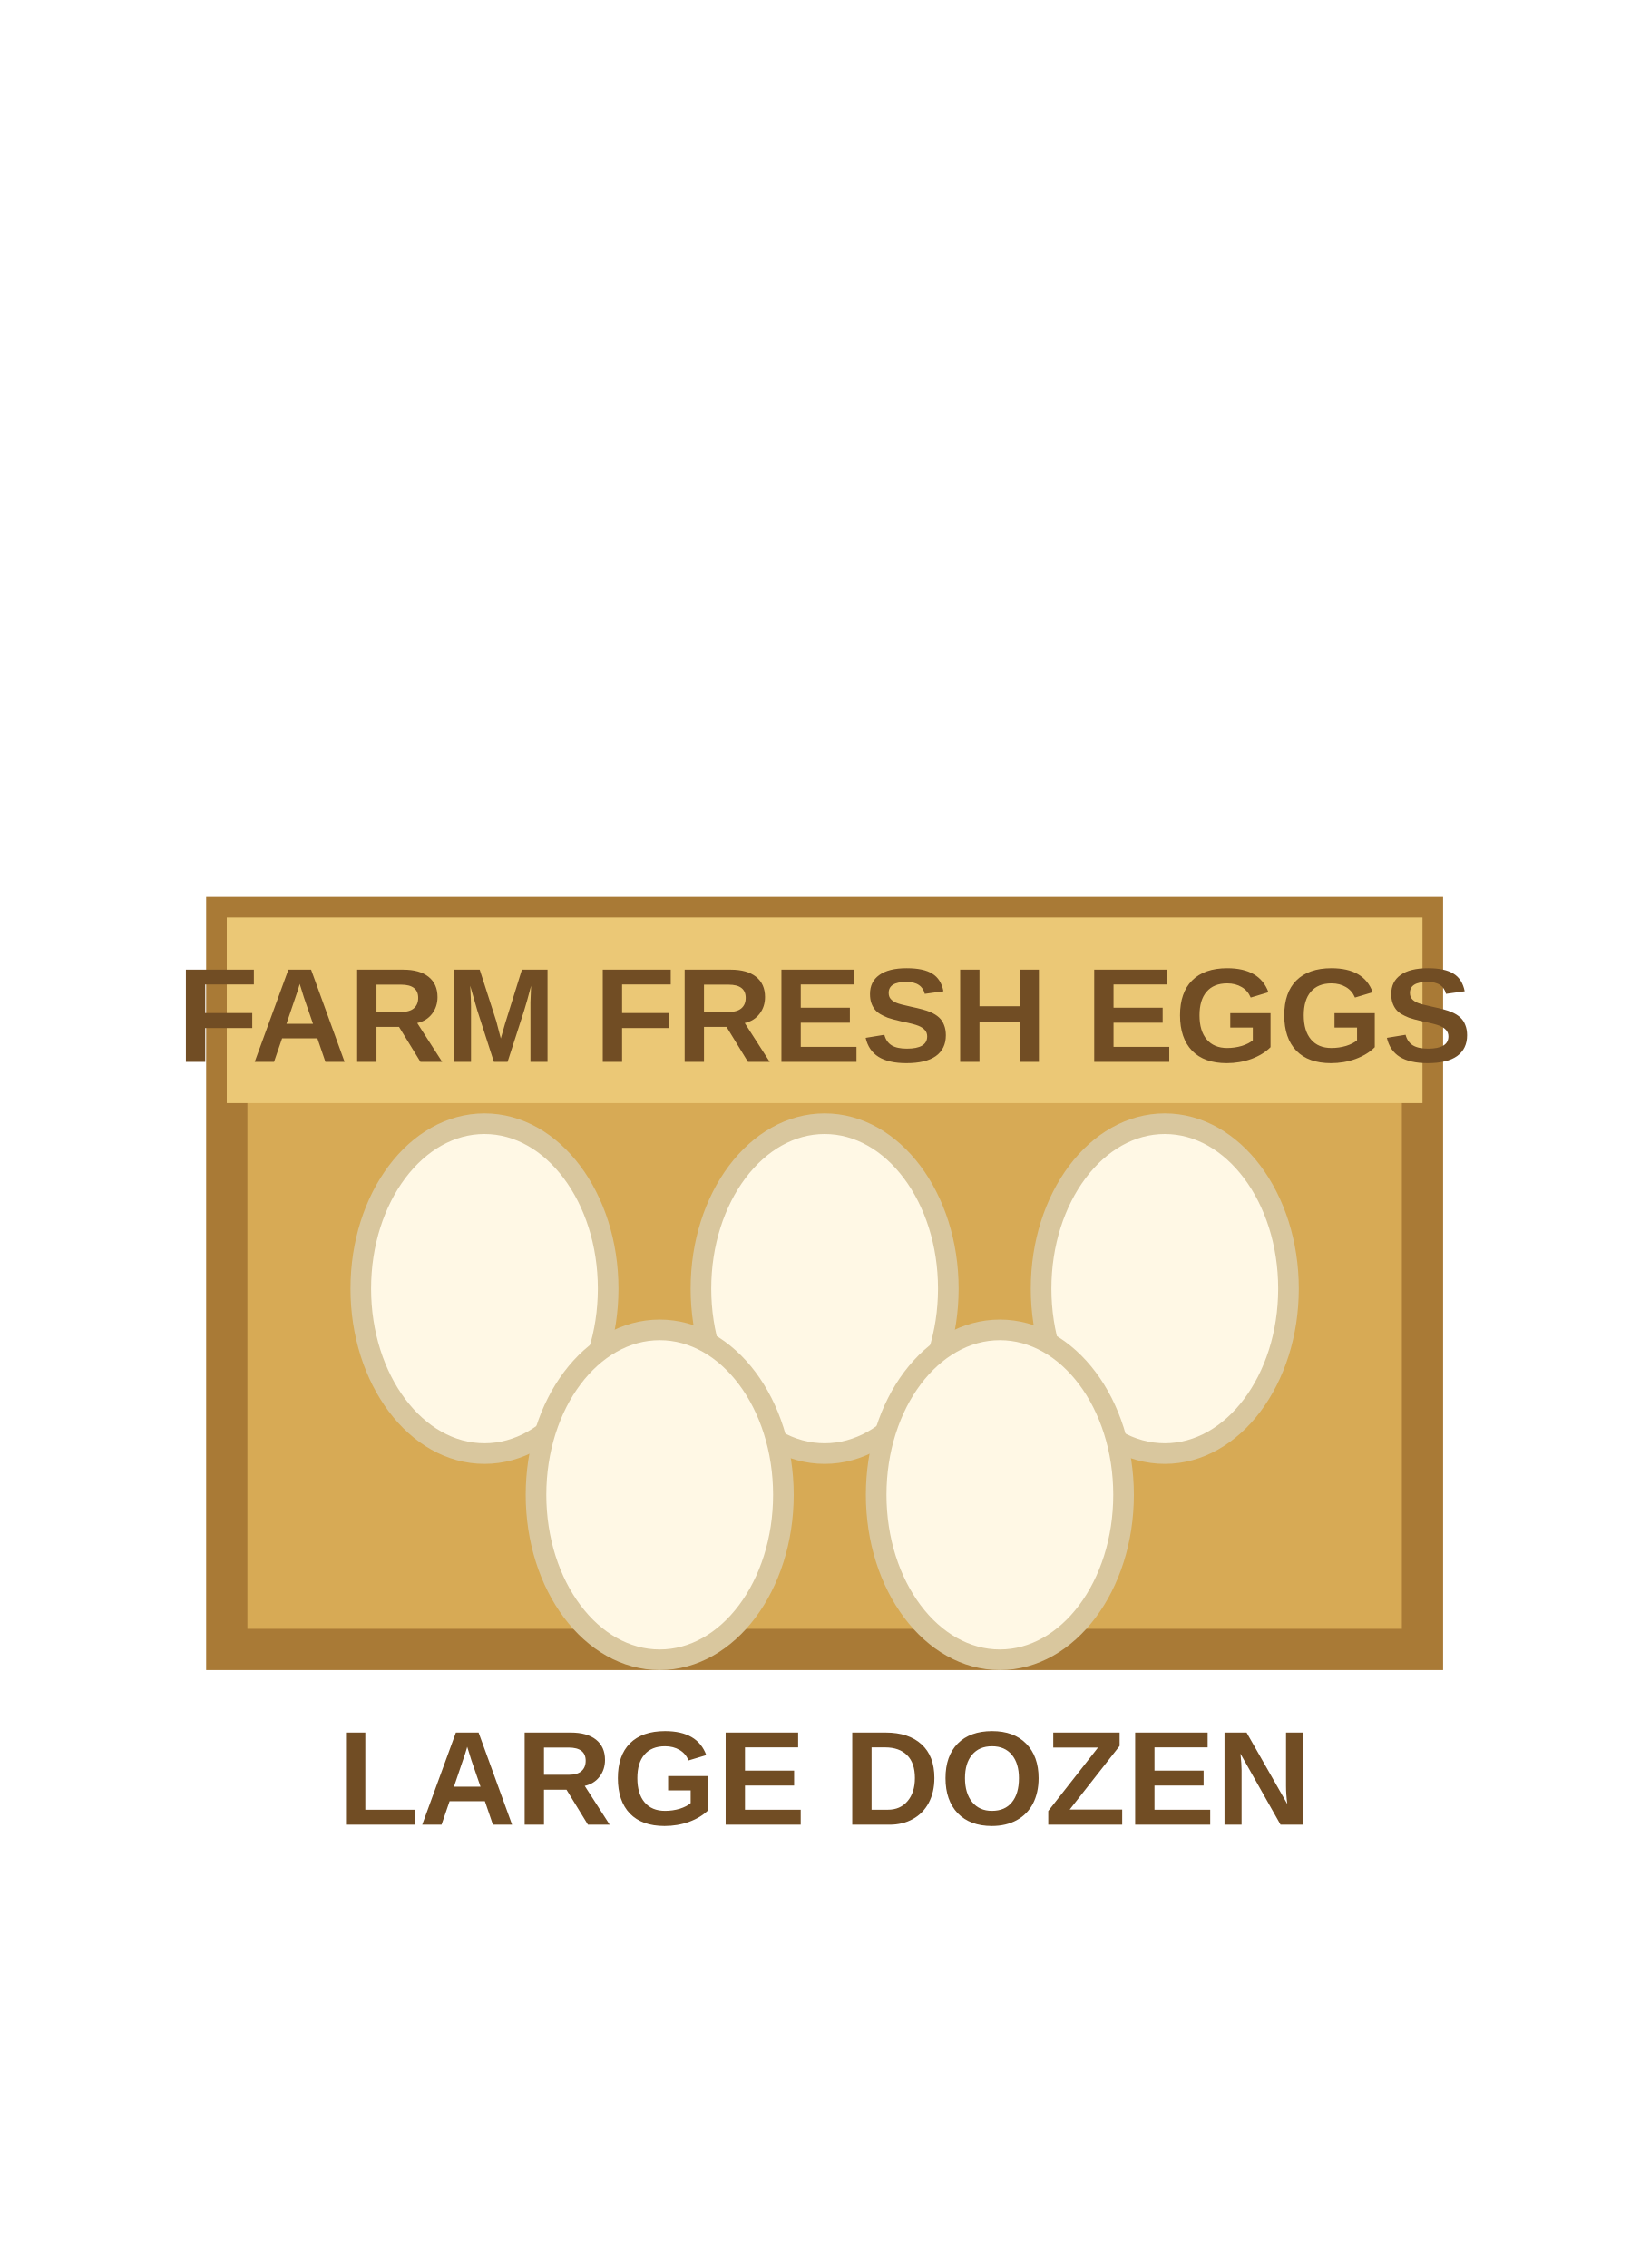
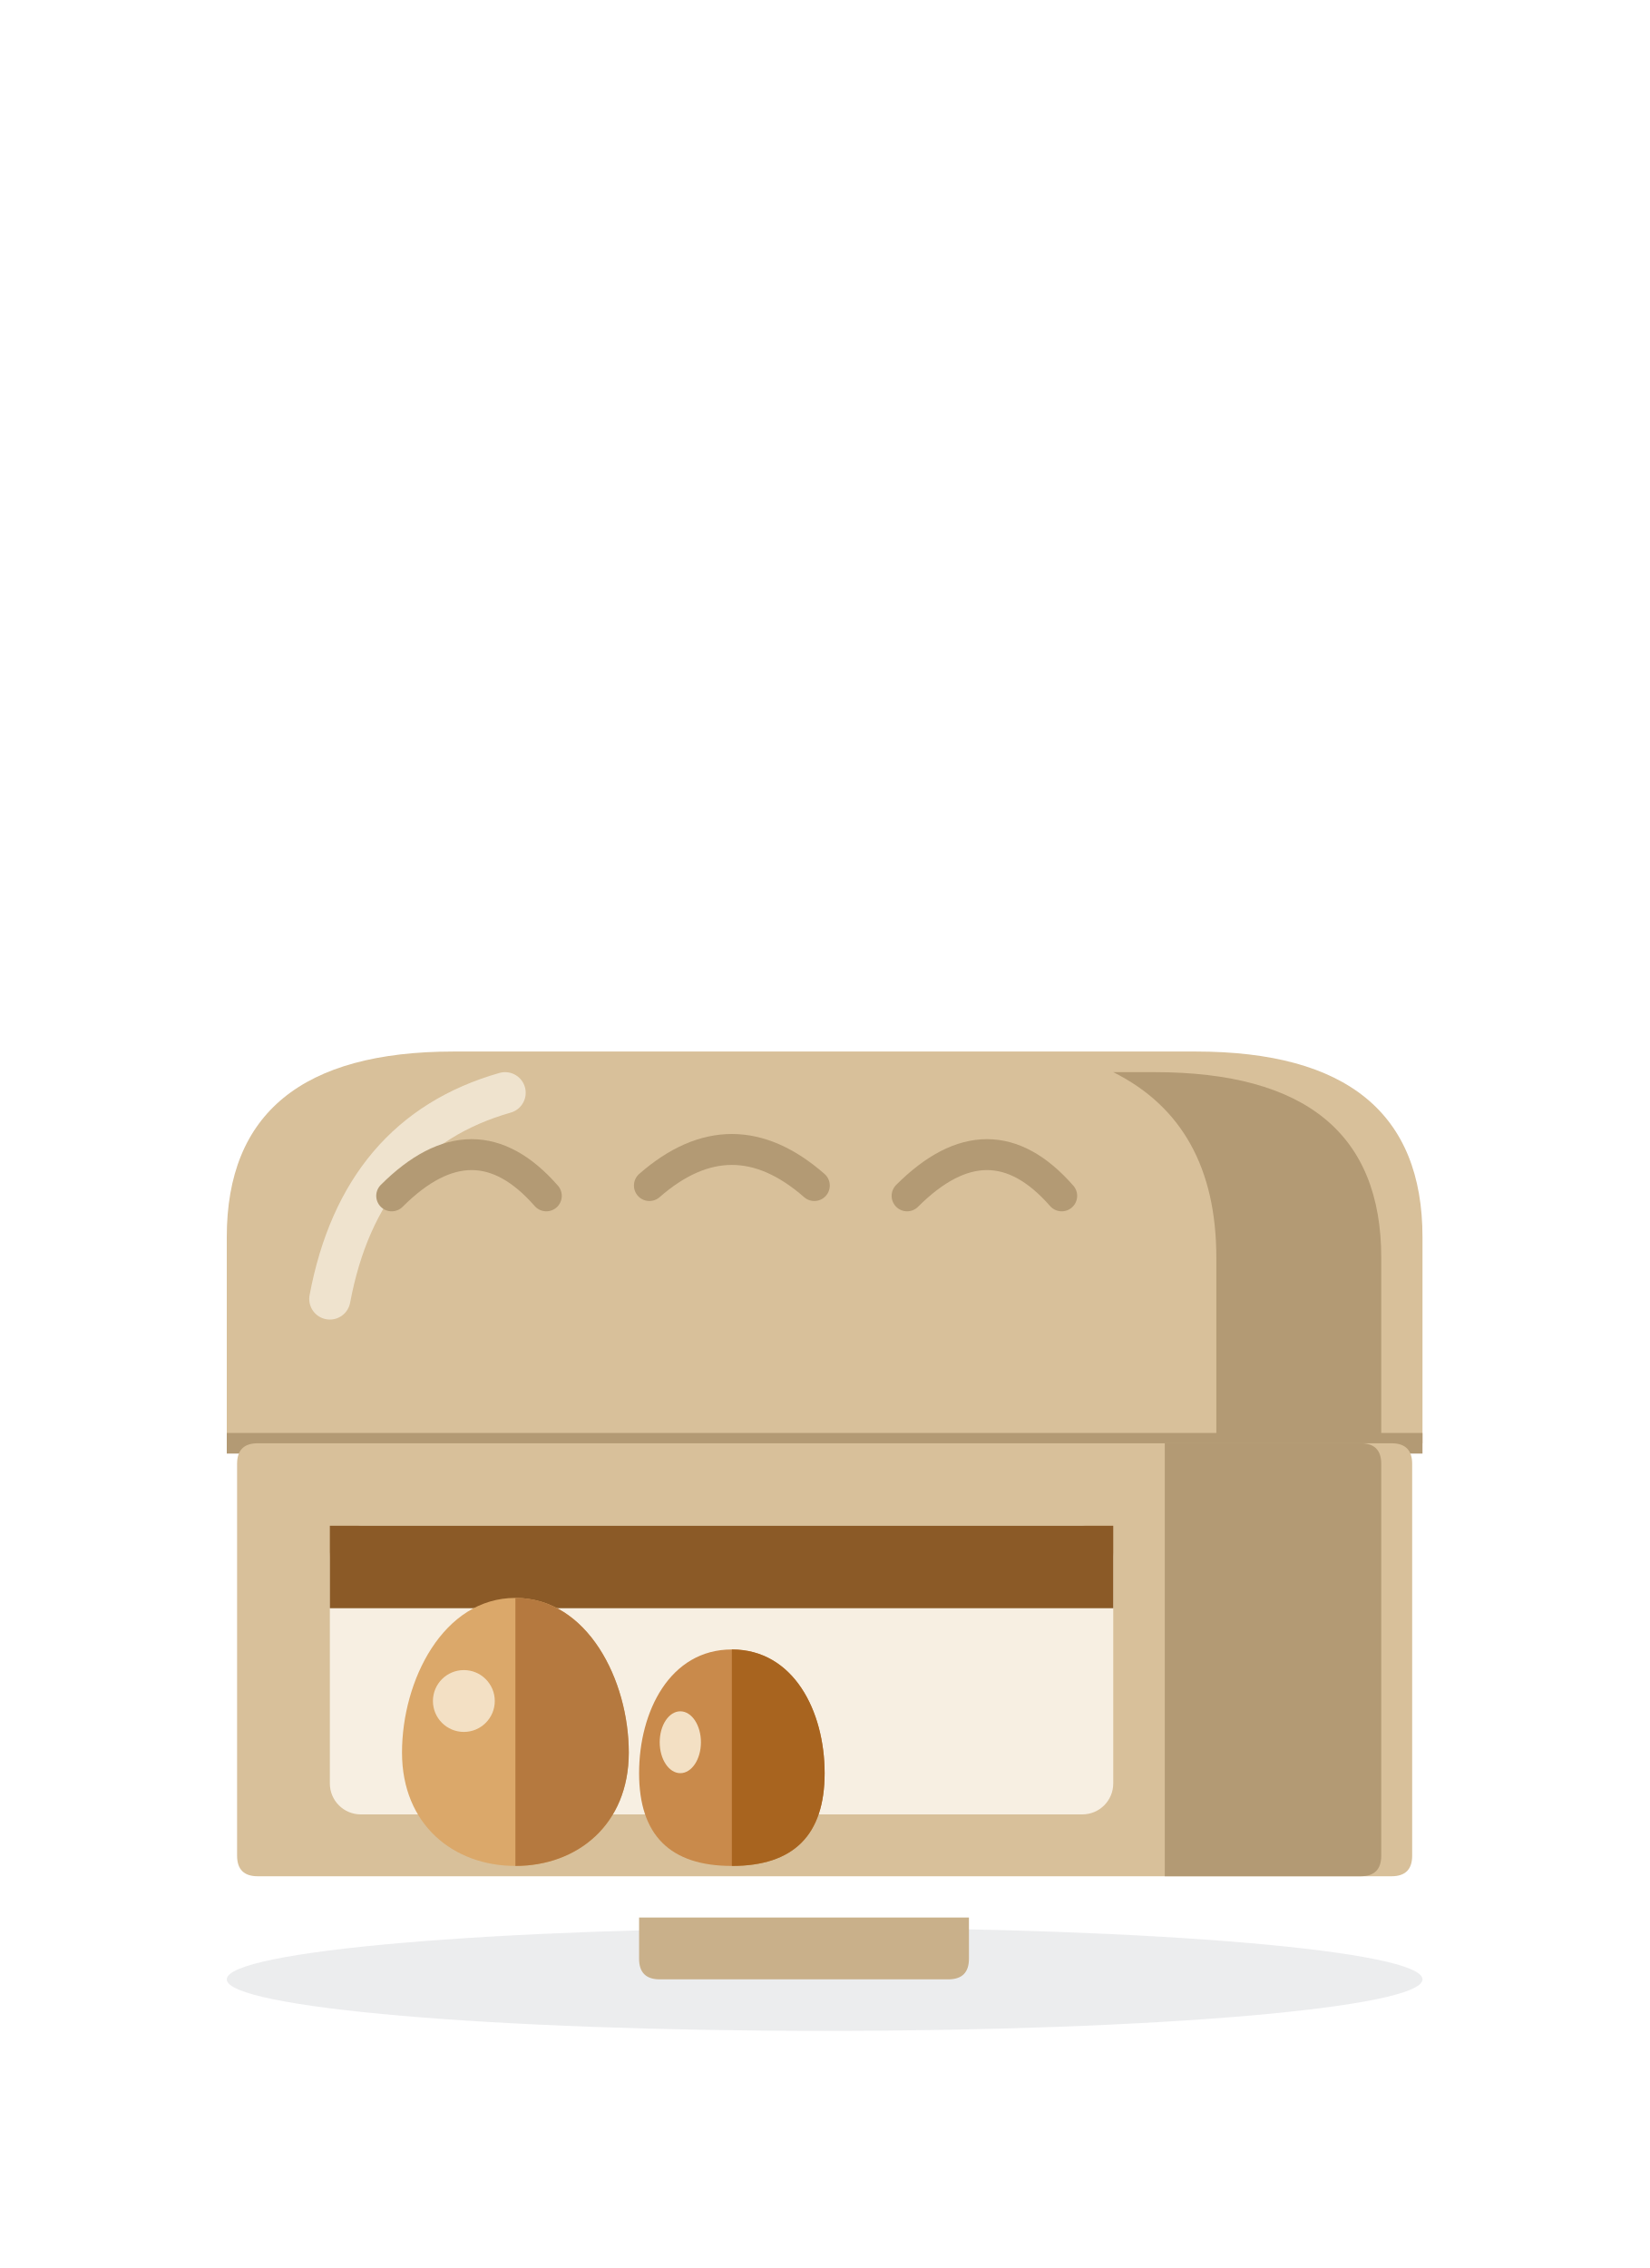
<svg xmlns="http://www.w3.org/2000/svg" viewBox="0 0 160 220">
-   <path d="M22 89h116v71H22z" fill="#d7aa55" stroke="#a97a36" stroke-width="4" />
-   <path d="M22 89h116v18H22z" fill="#ebc876" />
-   <text x="80" y="103" text-anchor="middle" font-family="Arial, sans-serif" font-size="13" font-weight="700" fill="#714d24">FARM FRESH EGGS</text>
-   <g fill="#fff8e5" stroke="#d9c79e" stroke-width="2">
-     <ellipse cx="47" cy="125" rx="12" ry="16" />
-     <ellipse cx="80" cy="125" rx="12" ry="16" />
-     <ellipse cx="113" cy="125" rx="12" ry="16" />
-     <ellipse cx="64" cy="145" rx="12" ry="16" />
-     <ellipse cx="97" cy="145" rx="12" ry="16" />
+   <g id="item">
+     <ellipse cx="80" cy="192" rx="58" ry="5" fill="#0f172a" opacity="0.08" />
+     <path d="M22 140v-20q0-18 22-18h72q22 0 22 18v20z" fill="#d8c09a" />
+     <path d="M108 104h4q22 0 22 18v20h-16v-20q0-13-10-18z" fill="#b39a74" />
+     <path d="M32 126q3-16 17-20" fill="none" stroke="#efe3ce" stroke-width="4" stroke-linecap="round" />
+     <path d="M38 116q8-8 15 0" fill="none" stroke="#b39a74" stroke-width="3" stroke-linecap="round" />
+     <path d="M63 115q8-7 16 0" fill="none" stroke="#b39a74" stroke-width="3" stroke-linecap="round" />
+     <path d="M88 116q8-8 15 0" fill="none" stroke="#b39a74" stroke-width="3" stroke-linecap="round" />
+     <path d="M22 140h116" fill="none" stroke="#b39a74" stroke-width="2" />
+     <path d="M25 140h110q2 0 2 2v38q0 2-2 2H25q-2 0-2-2v-38q0-2 2-2z" fill="#d8c09a" />
+     <path d="M113 140h19q2 0 2 2v38q0 2-2 2h-19z" fill="#b39a74" />
+     <path d="M62 186h32v4q0 2-2 2H64q-2 0-2-2z" fill="#c9b08a" />
  </g>
-   <text x="80" y="177" text-anchor="middle" font-family="Arial, sans-serif" font-size="13" font-weight="700" fill="#714d24">LARGE DOZEN</text>
+   <g id="label">
+     <rect x="32" y="148" width="76" height="28" rx="3" fill="#f7efe2" />
+   </g>
+   <g id="brand">
+     <path d="M32 148h76v8H32z" fill="#8b5a27" />
+     <path d="M50 155c7 0 11 8 11 15s-5 11-11 11-11-4-11-11 4-15 11-15z" fill="#dba86a" />
+     <path d="M50 155c7 0 11 8 11 15s-5 11-11 11z" fill="#b5793f" />
+     <ellipse cx="45" cy="165" rx="3" ry="3" fill="#f3e0c4" />
+     <path d="M71 160c6 0 9 6 9 12s-3 9-9 9-9-3-9-9 3-12 9-12z" fill="#c98a4b" />
+     <path d="M71 160c6 0 9 6 9 12s-3 9-9 9z" fill="#a8641f" />
+     <ellipse cx="66" cy="169" rx="2" ry="3" fill="#f3e0c4" />
+   </g>
</svg>
